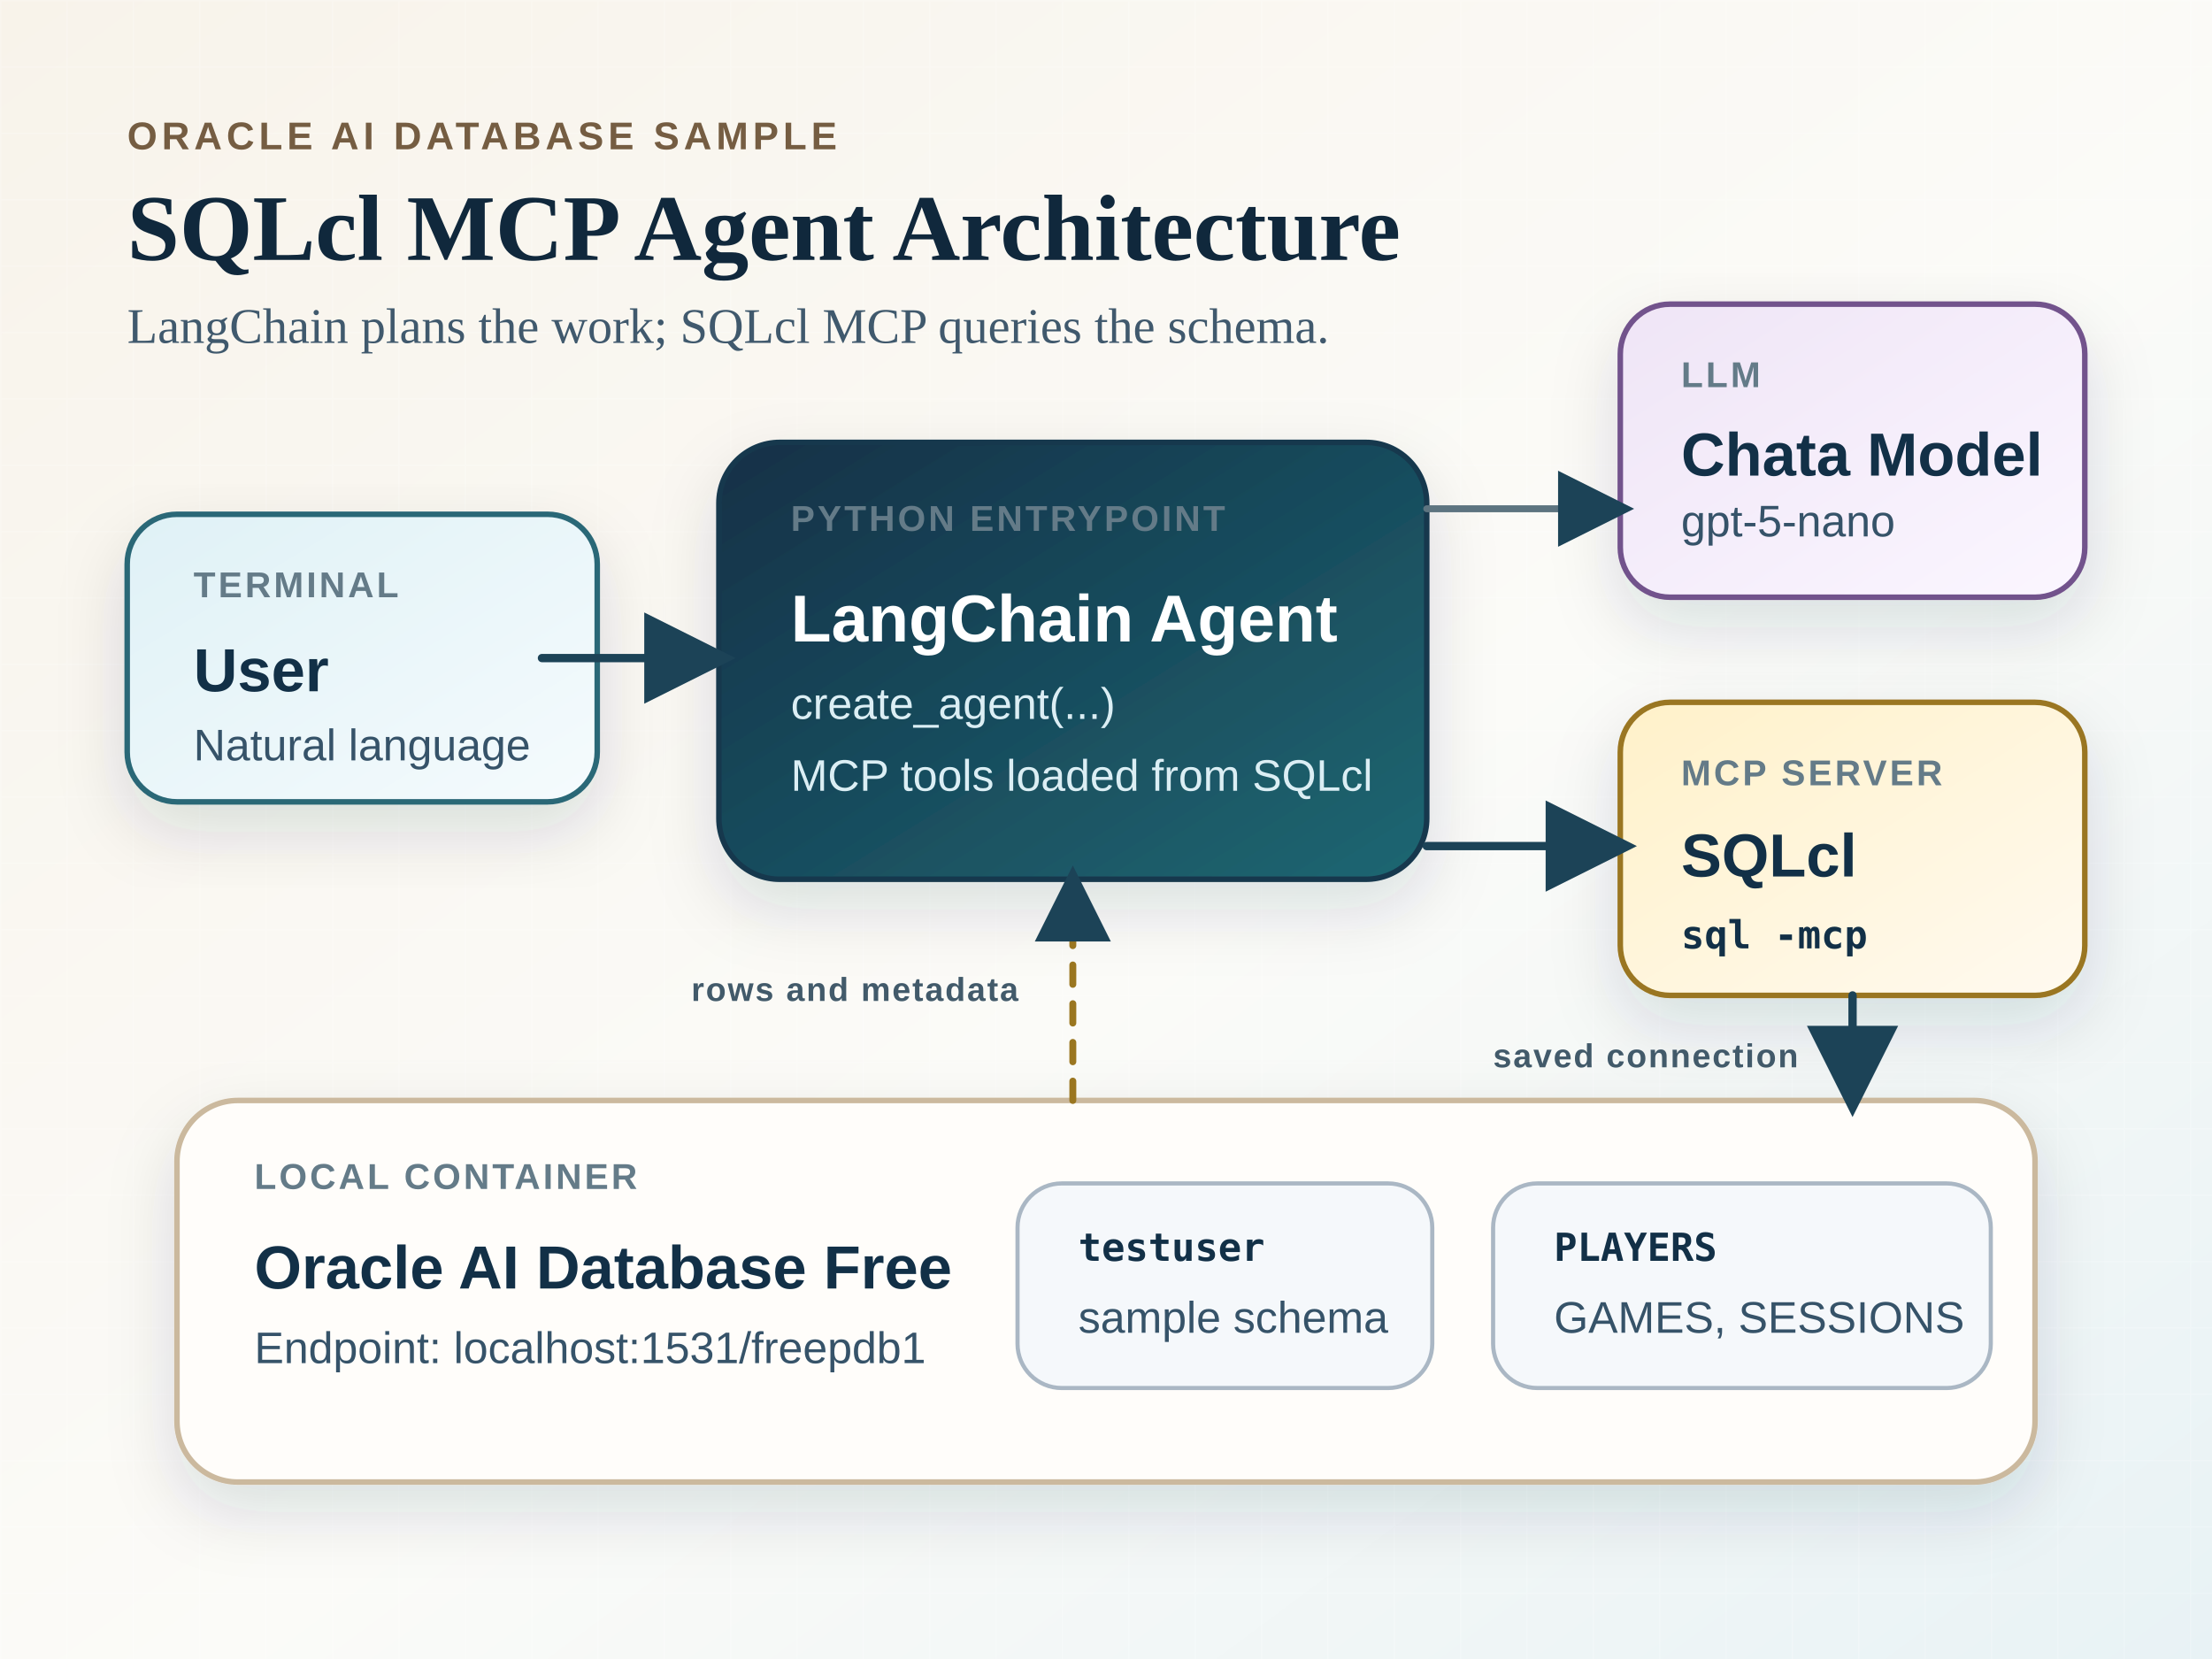
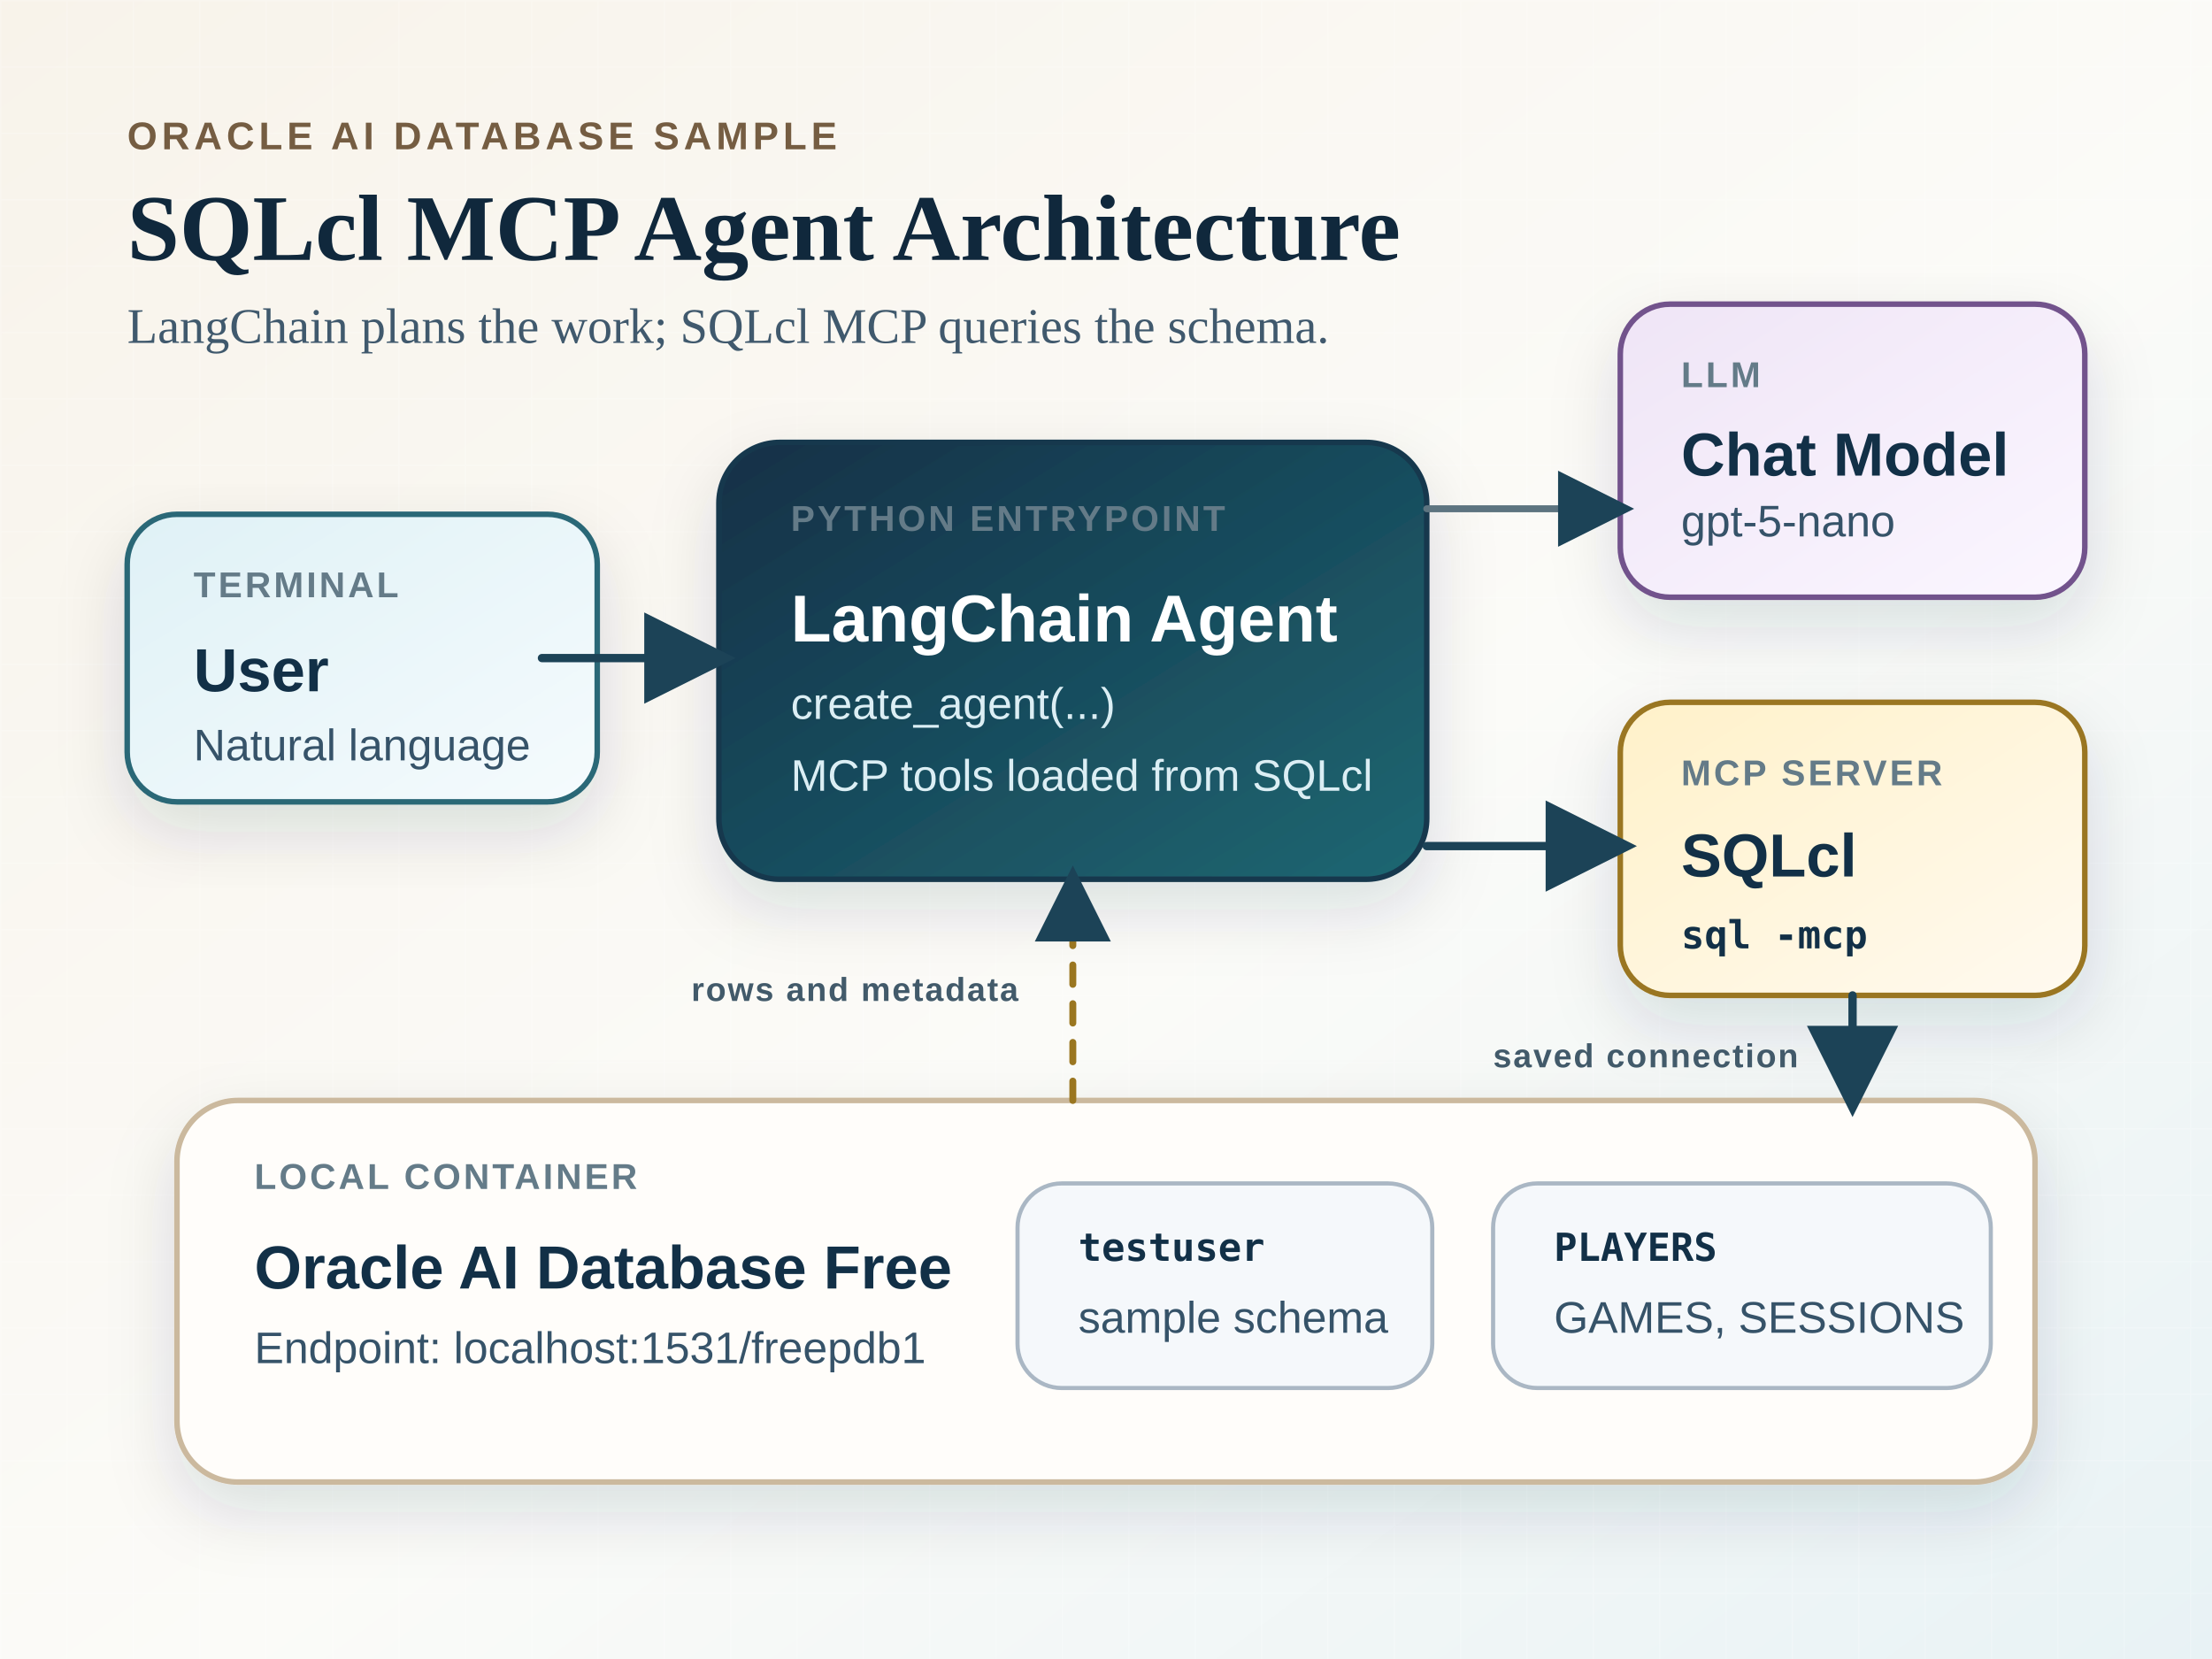
<svg xmlns="http://www.w3.org/2000/svg" width="800" height="600" viewBox="0 0 800 600" role="img" aria-labelledby="title desc">
  <defs>
    <linearGradient id="bg" x1="0%" y1="0%" x2="100%" y2="100%">
      <stop offset="0%" stop-color="#f8f3ea" />
      <stop offset="55%" stop-color="#fbfbf8" />
      <stop offset="100%" stop-color="#e8f2f5" />
    </linearGradient>
    <linearGradient id="agent" x1="0%" y1="0%" x2="100%" y2="100%">
      <stop offset="0%" stop-color="#123047" />
      <stop offset="100%" stop-color="#1f6772" />
    </linearGradient>
    <linearGradient id="blue" x1="0%" y1="0%" x2="100%" y2="100%">
      <stop offset="0%" stop-color="#dff1f6" />
      <stop offset="100%" stop-color="#f5fbfd" />
    </linearGradient>
    <linearGradient id="gold" x1="0%" y1="0%" x2="100%" y2="100%">
      <stop offset="0%" stop-color="#fff1c9" />
      <stop offset="100%" stop-color="#fffaf0" />
    </linearGradient>
    <linearGradient id="violet" x1="0%" y1="0%" x2="100%" y2="100%">
      <stop offset="0%" stop-color="#efe5f6" />
      <stop offset="100%" stop-color="#fbf6ff" />
    </linearGradient>
    <filter id="shadow" x="-20%" y="-20%" width="140%" height="150%">
      <feDropShadow dx="0" dy="10" stdDeviation="12" flood-color="#163247" flood-opacity="0.13" />
    </filter>
    <pattern id="grid" width="24" height="24" patternUnits="userSpaceOnUse">
      <path d="M24 0H0V24" fill="none" stroke="#ffffff" stroke-opacity="0.52" stroke-width="1" />
    </pattern>
    <marker id="arrow" markerWidth="11" markerHeight="11" refX="9" refY="5.5" orient="auto">
      <path d="M0 0L11 5.5L0 11Z" fill="#1c4357" />
    </marker>
    <style>
      .frame { fill: url(#bg); }
      .grid { fill: url(#grid); opacity: 0.36; }
      .eyebrow { font: 700 14px Arial, sans-serif; letter-spacing: 1.6px; fill: #755d42; }
      .title { font: 700 34px Georgia, "Times New Roman", serif; fill: #10283c; }
      .subtitle { font: 400 18px Georgia, "Times New Roman", serif; fill: #40596d; }
      .label { font: 700 13px Arial, sans-serif; letter-spacing: 1px; fill: #647b88; }
      .box-title { font: 700 22px Arial, sans-serif; fill: #123047; }
      .box-title-light { font: 700 24px Arial, sans-serif; fill: #ffffff; }
      .body { font: 500 16px Arial, sans-serif; fill: #365369; }
      .body-light { font: 500 16px Arial, sans-serif; fill: #dbeef4; }
      .code { font: 700 14px "SFMono-Regular", Consolas, monospace; fill: #123047; }
      .small { font: 700 12px Arial, sans-serif; letter-spacing: 0.6px; fill: #425a6a; }
      .agent-box { fill: url(#agent); stroke: #16384e; stroke-width: 2; rx: 22; ry: 22; filter: url(#shadow); }
      .blue-box { fill: url(#blue); stroke: #2b6777; stroke-width: 2; rx: 18; ry: 18; filter: url(#shadow); }
      .gold-box { fill: url(#gold); stroke: #9a7620; stroke-width: 2; rx: 18; ry: 18; filter: url(#shadow); }
      .violet-box { fill: url(#violet); stroke: #72528c; stroke-width: 2; rx: 18; ry: 18; filter: url(#shadow); }
      .db-zone { fill: #fffdfa; stroke: #cbb99e; stroke-width: 2; rx: 22; ry: 22; filter: url(#shadow); }
      .db-pill { fill: #f5f8fb; stroke: #aab7c4; stroke-width: 1.5; rx: 16; ry: 16; }
      .line { stroke: #1c4357; stroke-width: 3; fill: none; stroke-linecap: round; stroke-linejoin: round; marker-end: url(#arrow); }
      .soft-line { stroke: #5d7480; stroke-width: 2.5; fill: none; stroke-linecap: round; stroke-linejoin: round; marker-end: url(#arrow); }
      .dash { stroke: #9a7620; stroke-width: 2.5; fill: none; stroke-linecap: round; stroke-dasharray: 7 7; marker-end: url(#arrow); }
    </style>
  </defs>
  <rect class="frame" width="800" height="600" />
  <rect class="grid" width="800" height="600" />
  <text x="46" y="54" class="eyebrow">ORACLE AI DATABASE SAMPLE</text>
  <text x="46" y="94" class="title">SQLcl MCP Agent Architecture</text>
  <text x="46" y="124" class="subtitle">LangChain plans the work; SQLcl MCP queries the schema.</text>
  <rect x="46" y="186" width="170" height="104" class="blue-box" />
  <text x="70" y="216" class="label">TERMINAL</text>
  <text x="70" y="250" class="box-title">User</text>
  <text x="70" y="275" class="body">Natural language</text>
  <rect x="260" y="160" width="256" height="158" class="agent-box" />
  <text x="286" y="192" class="label" fill="#dbeef4">PYTHON ENTRYPOINT</text>
  <text x="286" y="232" class="box-title-light">LangChain Agent</text>
  <text x="286" y="260" class="body-light">create_agent(...)</text>
  <text x="286" y="286" class="body-light">MCP tools loaded from SQLcl</text>
  <rect x="586" y="110" width="168" height="106" class="violet-box" />
  <text x="608" y="140" class="label">LLM</text>
-   <text x="608" y="172" class="box-title">Chata Model</text>
+   <text x="608" y="172" class="box-title">Chat Model</text>
  <text x="608" y="194" class="body">gpt-5-nano</text>
  <rect x="586" y="254" width="168" height="106" class="gold-box" />
  <text x="608" y="284" class="label">MCP SERVER</text>
  <text x="608" y="317" class="box-title">SQLcl</text>
  <text x="608" y="343" class="code">sql -mcp</text>
  <rect x="64" y="398" width="672" height="138" class="db-zone" />
  <text x="92" y="430" class="label">LOCAL CONTAINER</text>
  <text x="92" y="466" class="box-title">Oracle AI Database Free</text>
  <text x="92" y="493" class="body">Endpoint: localhost:1531/freepdb1</text>
  <rect x="368" y="428" width="150" height="74" class="db-pill" />
  <text x="390" y="456" class="code">testuser</text>
  <text x="390" y="482" class="body">sample schema</text>
  <rect x="540" y="428" width="180" height="74" class="db-pill" />
  <text x="562" y="456" class="code">PLAYERS</text>
  <text x="562" y="482" class="body">GAMES, SESSIONS</text>
  <path d="M196 238H260" class="line" />
  <path d="M516 184H586" class="soft-line" />
  <path d="M516 306H586" class="line" />
  <path d="M670 360V398" class="line" />
  <text x="540" y="386" class="small">saved connection</text>
  <path d="M388 398V318" class="dash" />
  <text x="250" y="362" class="small">rows and metadata</text>
</svg>
